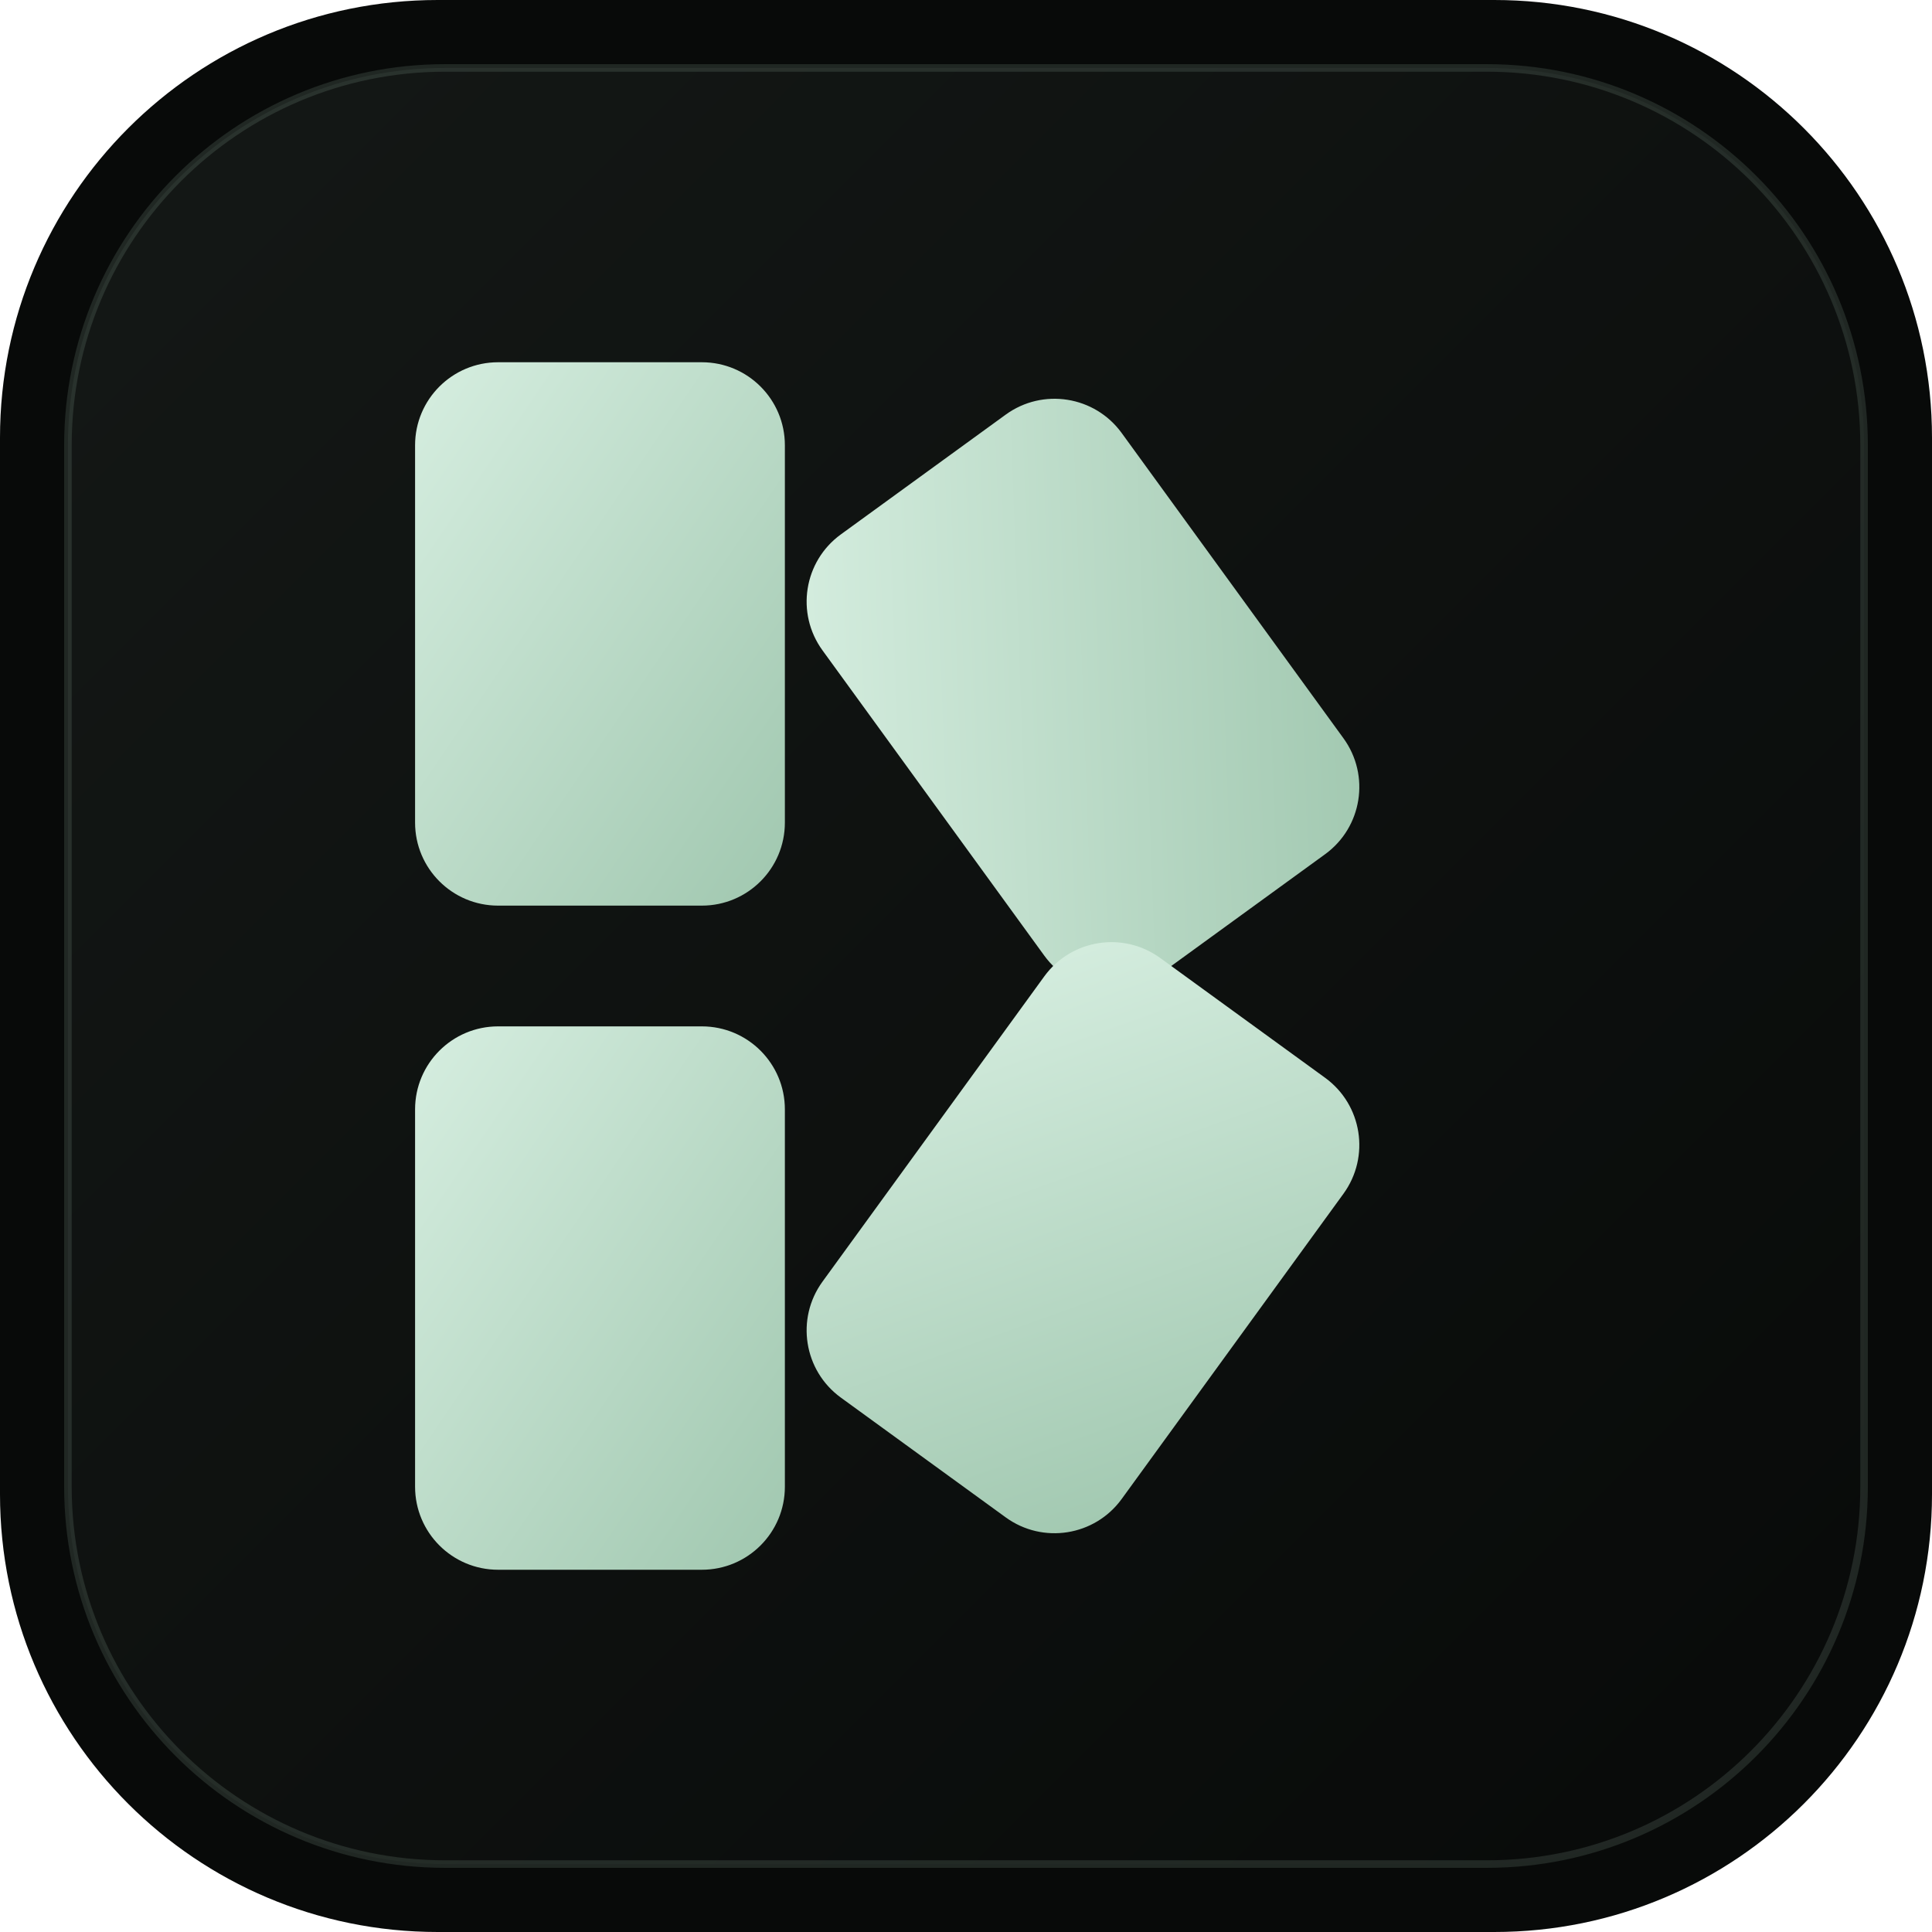
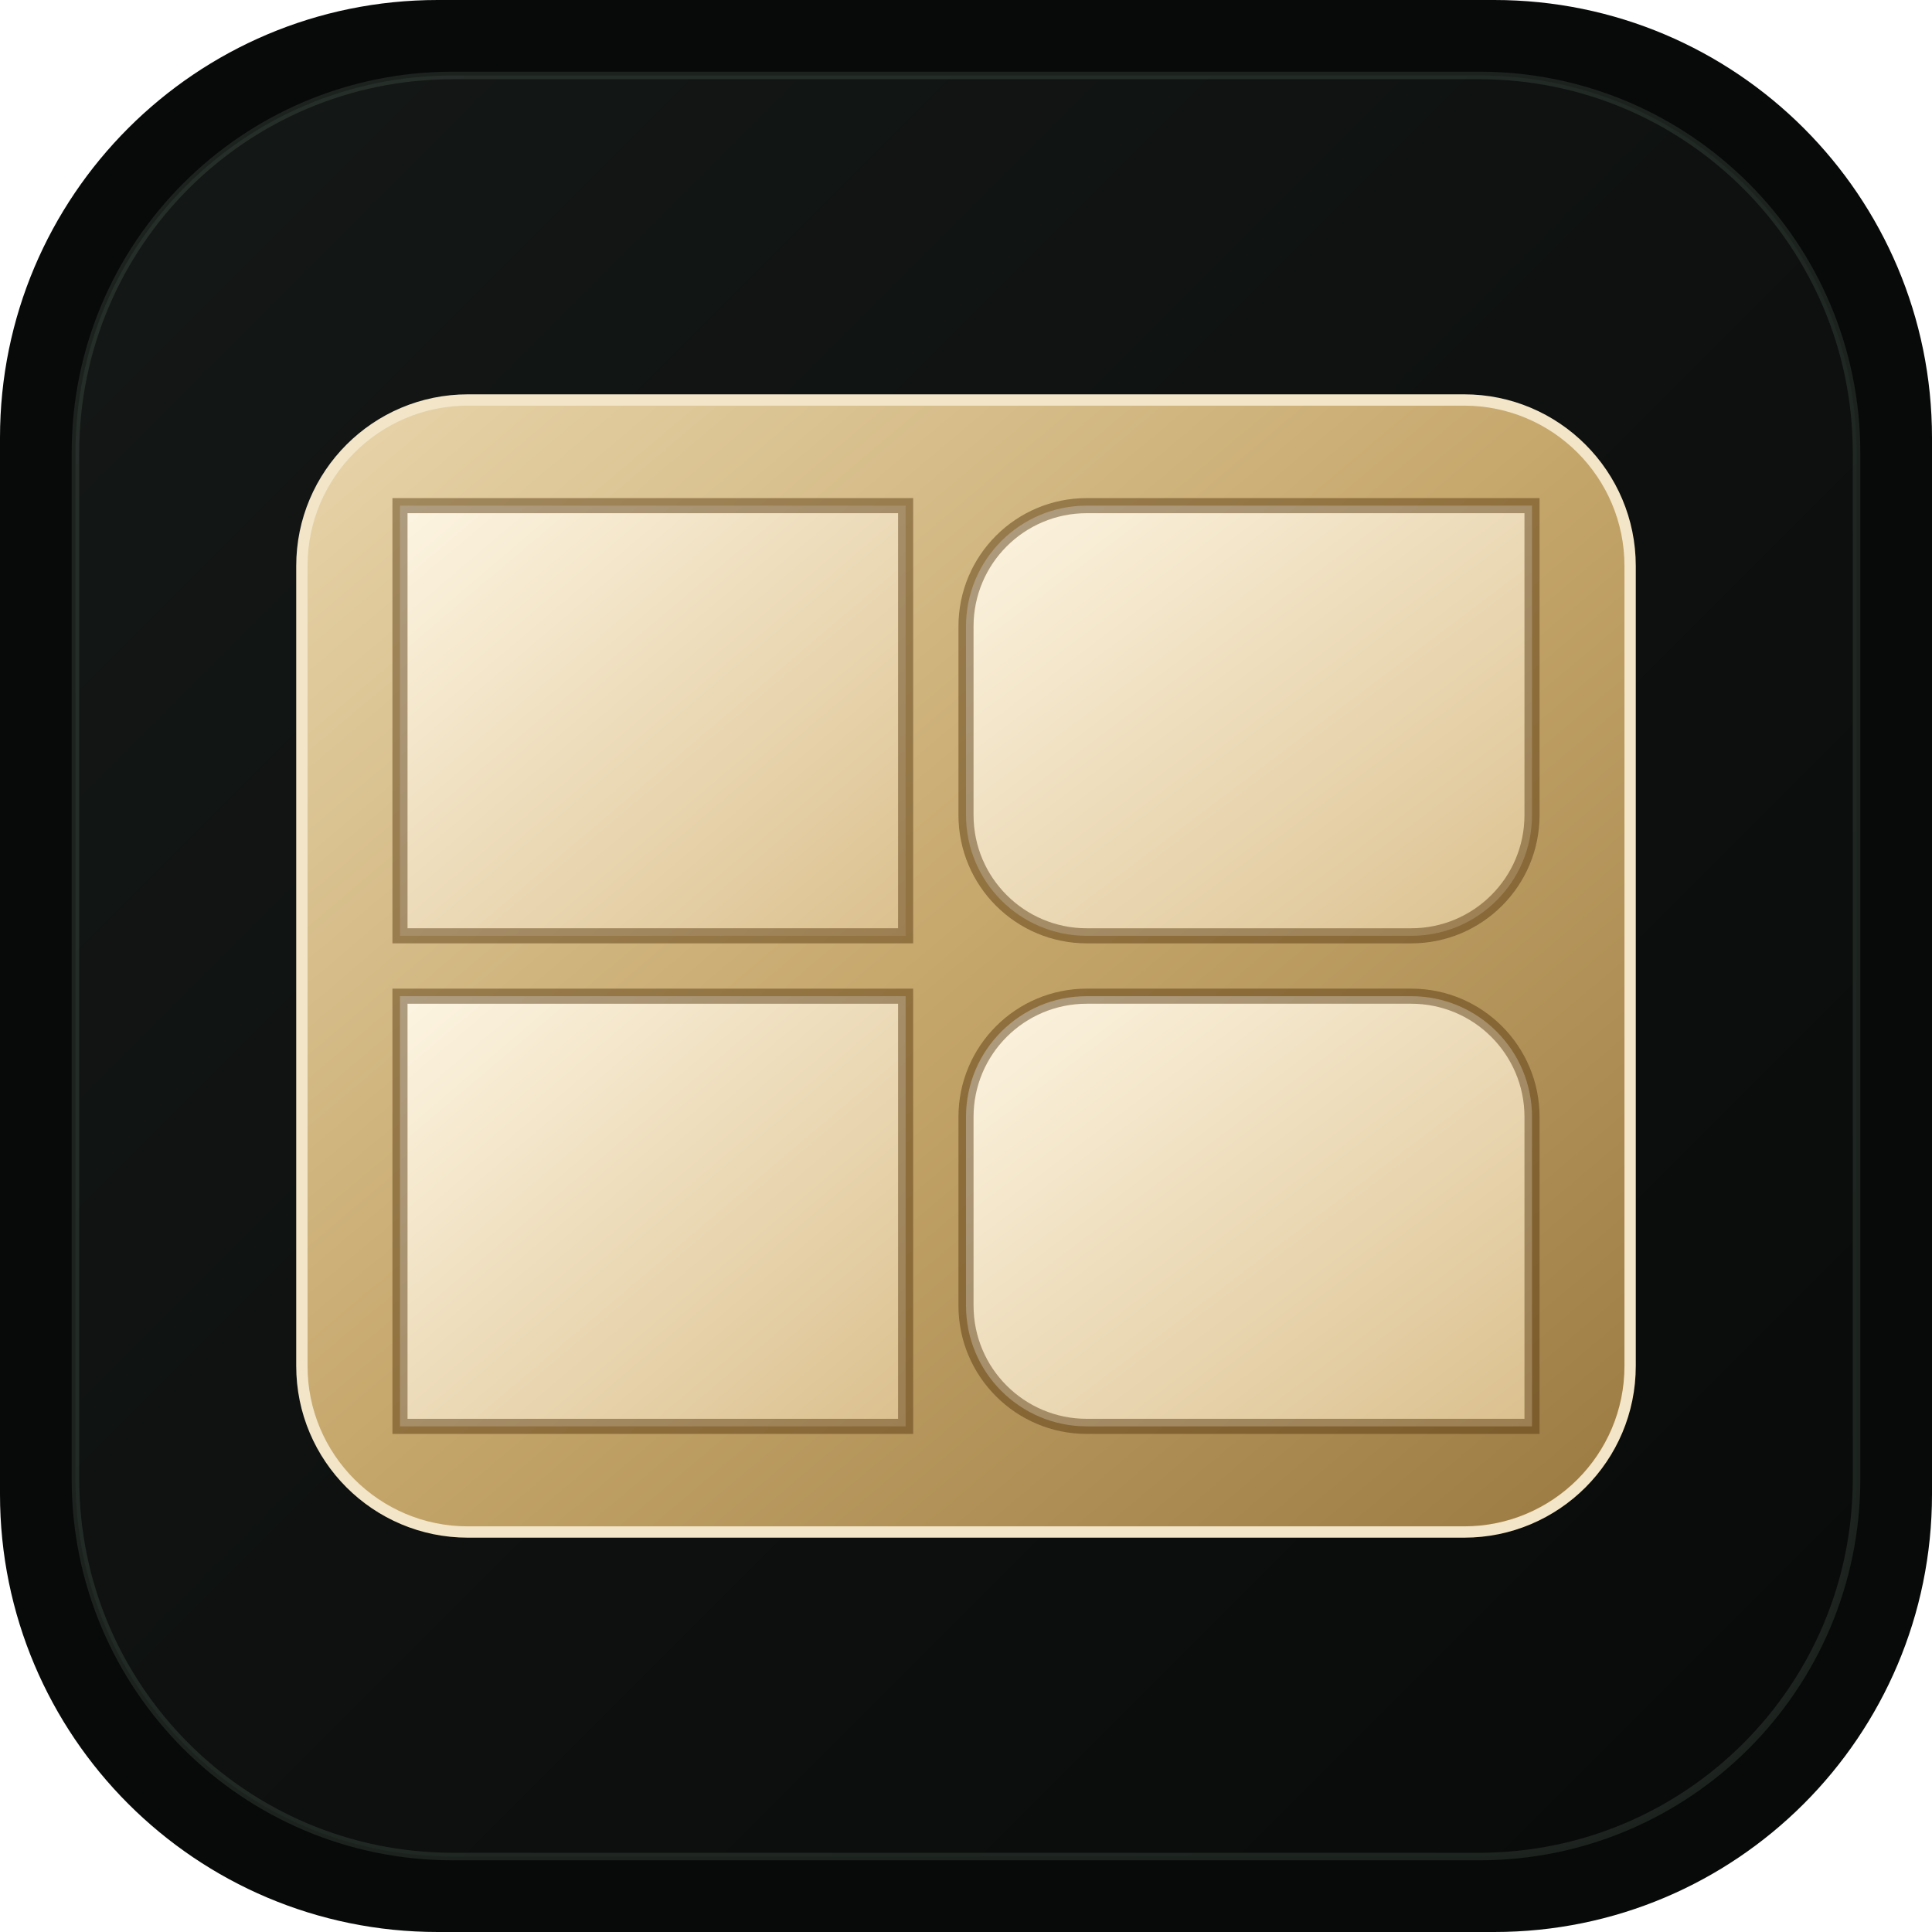
<svg xmlns="http://www.w3.org/2000/svg" viewBox="0 0 512 512" width="512" height="512">
  <defs>
-     <linearGradient id="bgGrad" x1="0%" y1="0%" x2="100%" y2="100%">
+     <linearGradient id="bg" x1="0%" y1="0%" x2="100%" y2="100%">
      <stop offset="0%" stop-color="#141816" />
      <stop offset="100%" stop-color="#080a09" />
    </linearGradient>
-     <linearGradient id="mintGrad" x1="0%" y1="0%" x2="100%" y2="100%">
-       <stop offset="0%" stop-color="#d6eee0" />
-       <stop offset="100%" stop-color="#a0c7af" />
+     <linearGradient id="goldPlate" x1="0%" y1="0%" x2="100%" y2="100%">
+       <stop offset="0%" stop-color="#e8d5ab" />
+       <stop offset="50%" stop-color="#c5a66a" />
+       <stop offset="100%" stop-color="#9b7a42" />
+     </linearGradient>
+     <linearGradient id="padGrad" x1="0%" y1="0%" x2="100%" y2="100%">
+       <stop offset="0%" stop-color="#fdf5e2" />
+       <stop offset="100%" stop-color="#dbc08e" />
    </linearGradient>
  </defs>
  <rect width="512" height="512" rx="116" fill="#080a09" />
-   <rect x="18" y="18" width="476" height="476" rx="100" fill="url(#bgGrad)" stroke="rgba(181, 216, 193, 0.14)" stroke-width="2" />
-   <rect x="110" y="96" width="98" height="144" rx="22" fill="url(#mintGrad)" />
-   <rect x="110" y="272" width="98" height="144" rx="22" fill="url(#mintGrad)" />
-   <rect x="238" y="112" width="98" height="144" rx="22" fill="url(#mintGrad)" transform="rotate(-36 287 184)" />
-   <rect x="238" y="256" width="98" height="144" rx="22" fill="url(#mintGrad)" transform="rotate(36 287 328)" />
+   <rect x="20" y="20" width="472" height="472" rx="100" fill="url(#bg)" stroke="rgba(181, 216, 193, 0.12)" stroke-width="2" />
+   <rect x="80" y="106" width="352" height="300" rx="44" fill="url(#goldPlate)" stroke="#f3e5c8" stroke-width="3" />
+   <path d="M 106,134     H 240     A 0,0 0 0 1 240,134     V 248     A 0,0 0 0 1 240,248     H 106     A 0,0 0 0 1 106,248     V 134     A 0,0 0 0 1 106,134 Z" fill="url(#padGrad)" stroke="rgba(80, 50, 10, 0.45)" stroke-width="4" />
+   <path d="M 288,134     H 406     A 0,0 0 0 1 406,134     V 216     A 32,32 0 0 1 374,248     H 288     A 32,32 0 0 1 256,216     V 166     A 32,32 0 0 1 288,134 Z" fill="url(#padGrad)" stroke="rgba(80, 50, 10, 0.45)" stroke-width="4" />
+   <path d="M 106,264     H 240     A 0,0 0 0 1 240,264     V 378     A 0,0 0 0 1 240,378     H 106     A 0,0 0 0 1 106,378     V 264     A 0,0 0 0 1 106,264 Z" fill="url(#padGrad)" stroke="rgba(80, 50, 10, 0.45)" stroke-width="4" />
+   <path d="M 288,264     H 374     A 32,32 0 0 1 406,296     V 378     A 0,0 0 0 1 406,378     H 288     A 32,32 0 0 1 256,346     V 296     A 32,32 0 0 1 288,264 Z" fill="url(#padGrad)" stroke="rgba(80, 50, 10, 0.45)" stroke-width="4" />
</svg>
